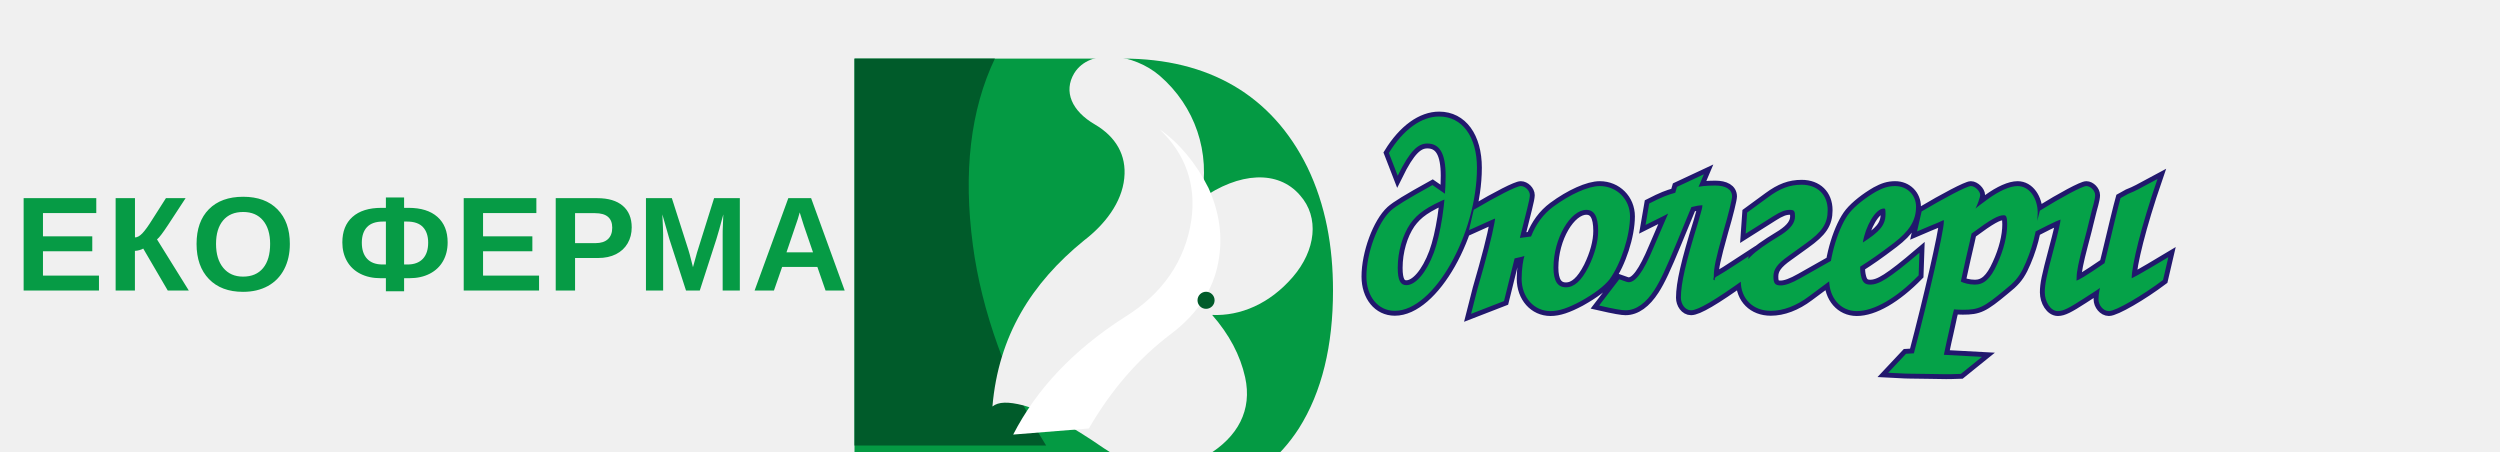
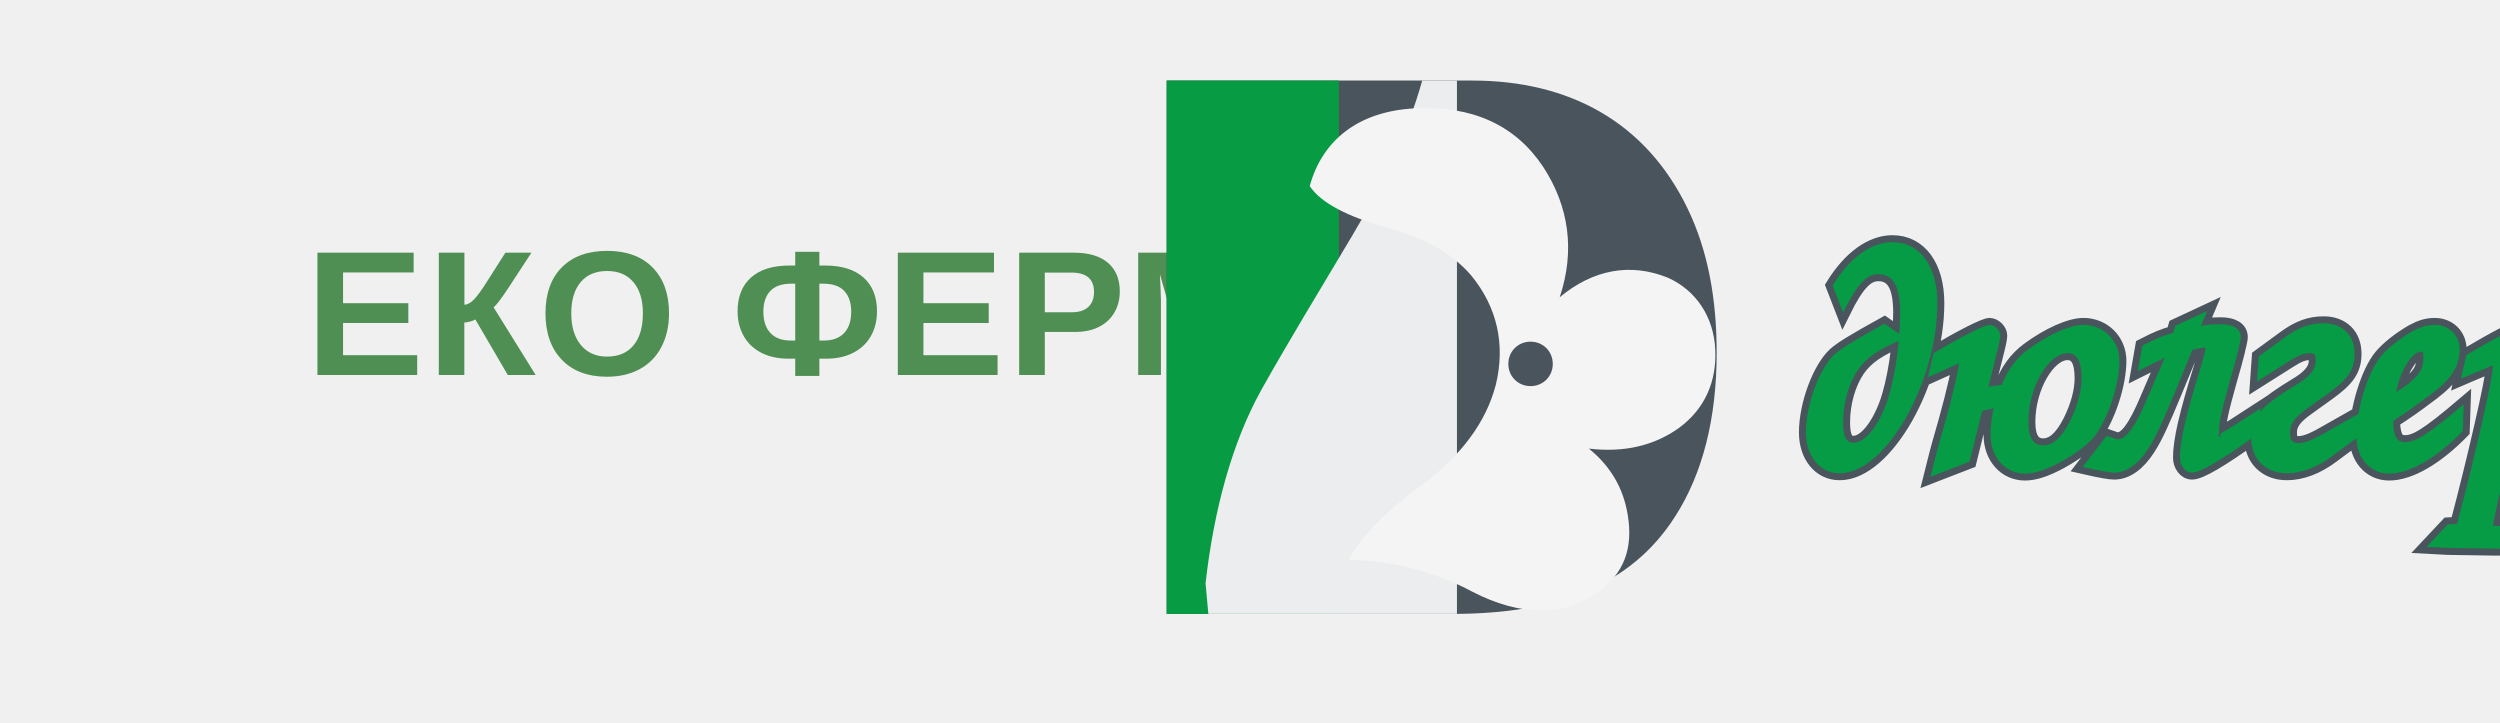
- <svg xmlns="http://www.w3.org/2000/svg" width="2048" height="370" viewBox="0 0 2048 370" fill="none" role="img" aria-labelledby="title desc">
-   <g fill="#069B45">
-     <text x="12" y="238" font-family="Arial, Helvetica, sans-serif" font-size="110" font-weight="700" letter-spacing="2">ЕКО ФЕРМА</text>
-   </g>
-   <g transform="translate(700 48)">
-     <path d="M0 0H220C290 0 342 30 371 89C386 120 392 154 392 190C392 235 383 273 364 303C333 351 280 370 209 370H0V0Z" fill="#049A43" />
-     <path d="M0 0H115C95 42 89 93 97 153C104 206 125 266 157 317H0V0Z" fill="#005B2A" />
-     <path d="M113 285C118 227 145 184 188 149C205 136 219 118 221 98C223 79 214 64 197 54C178 43 171 27 180 12C193 -9 229 -4 250 14C279 39 292 77 284 115C315 93 347 91 365 112C381 130 378 157 359 179C340 201 316 211 293 210C307 226 316 243 320 261C326 288 314 310 289 325C262 341 232 338 204 319C178 301 156 289 138 284C126 281 118 281 113 285Z" fill="#F0F0F0" />
-     <path d="M130 308C149 271 179 239 221 212C252 193 271 166 276 132C280 103 271 78 250 58C266 69 280 86 290 106C299 126 302 146 298 167C294 189 281 209 260 225C232 246 210 272 192 303L130 308Z" fill="#FFFFFF" />
-     <circle cx="288" cy="198" r="7" fill="#005B2A" />
-   </g>
-   <g>
-     <text x="1100" y="252" font-family="'Comic Sans MS', 'Trebuchet MS', cursive" font-size="220" font-style="italic" font-weight="700" fill="#05A248" stroke="#21186D" stroke-width="8" paint-order="stroke fill">дюлгери</text>
+ <svg xmlns="http://www.w3.org/2000/svg" width="1800" height="520" viewBox="0 0 1800 520" fill="none" role="img" aria-labelledby="title desc">
+   <g transform="translate(220 40)">
+     <text x="0" y="230" font-family="Manrope, Arial, sans-serif" font-size="128" font-weight="800" fill="#4F8F53" letter-spacing="2">ЕКО ФЕРМА</text>
+     <g transform="translate(620 18)">
+       <path d="M0 0H220C290 0 345 30 375 92C390 123 396 158 396 196C396 243 386 283 366 314C334 364 280 384 206 384H0V0Z" fill="#49545C" />
+       <path d="M0 0H124V384H0V0Z" fill="#079B44" />
+       <path d="M28 362C34 309 47 261 68 223C87 189 109 153 134 111C156 74 173 39 184 0H209V384H30L28 362Z" fill="#ECEDEE" />
+       <path d="M103 76C112 43 138 22 179 20C220 18 251 32 271 62C290 91 294 123 283 156C307 136 334 131 361 142C381 151 394 170 395 194C396 216 388 236 369 250C351 263 329 268 304 265C320 278 329 294 332 313C336 337 329 355 311 368C286 386 255 386 220 368C194 354 164 346 131 345C141 327 159 309 184 291C212 270 230 246 237 219C244 190 238 163 219 140C205 124 185 113 159 106C130 98 111 88 103 76Z" fill="#F4F4F4" />
+       <path d="M262 220C271 220 278 213 278 204C278 195 271 188 262 188C253 188 246 195 246 204C246 213 253 220 262 220Z" fill="#49545C" />
+     </g>
+     <text x="1060" y="298" font-family="'Comic Sans MS', 'Trebuchet MS', cursive" font-size="230" font-style="italic" font-weight="700" fill="#069B45" stroke="#49545C" stroke-width="10" paint-order="stroke fill">дюлгери</text>
  </g>
</svg>
